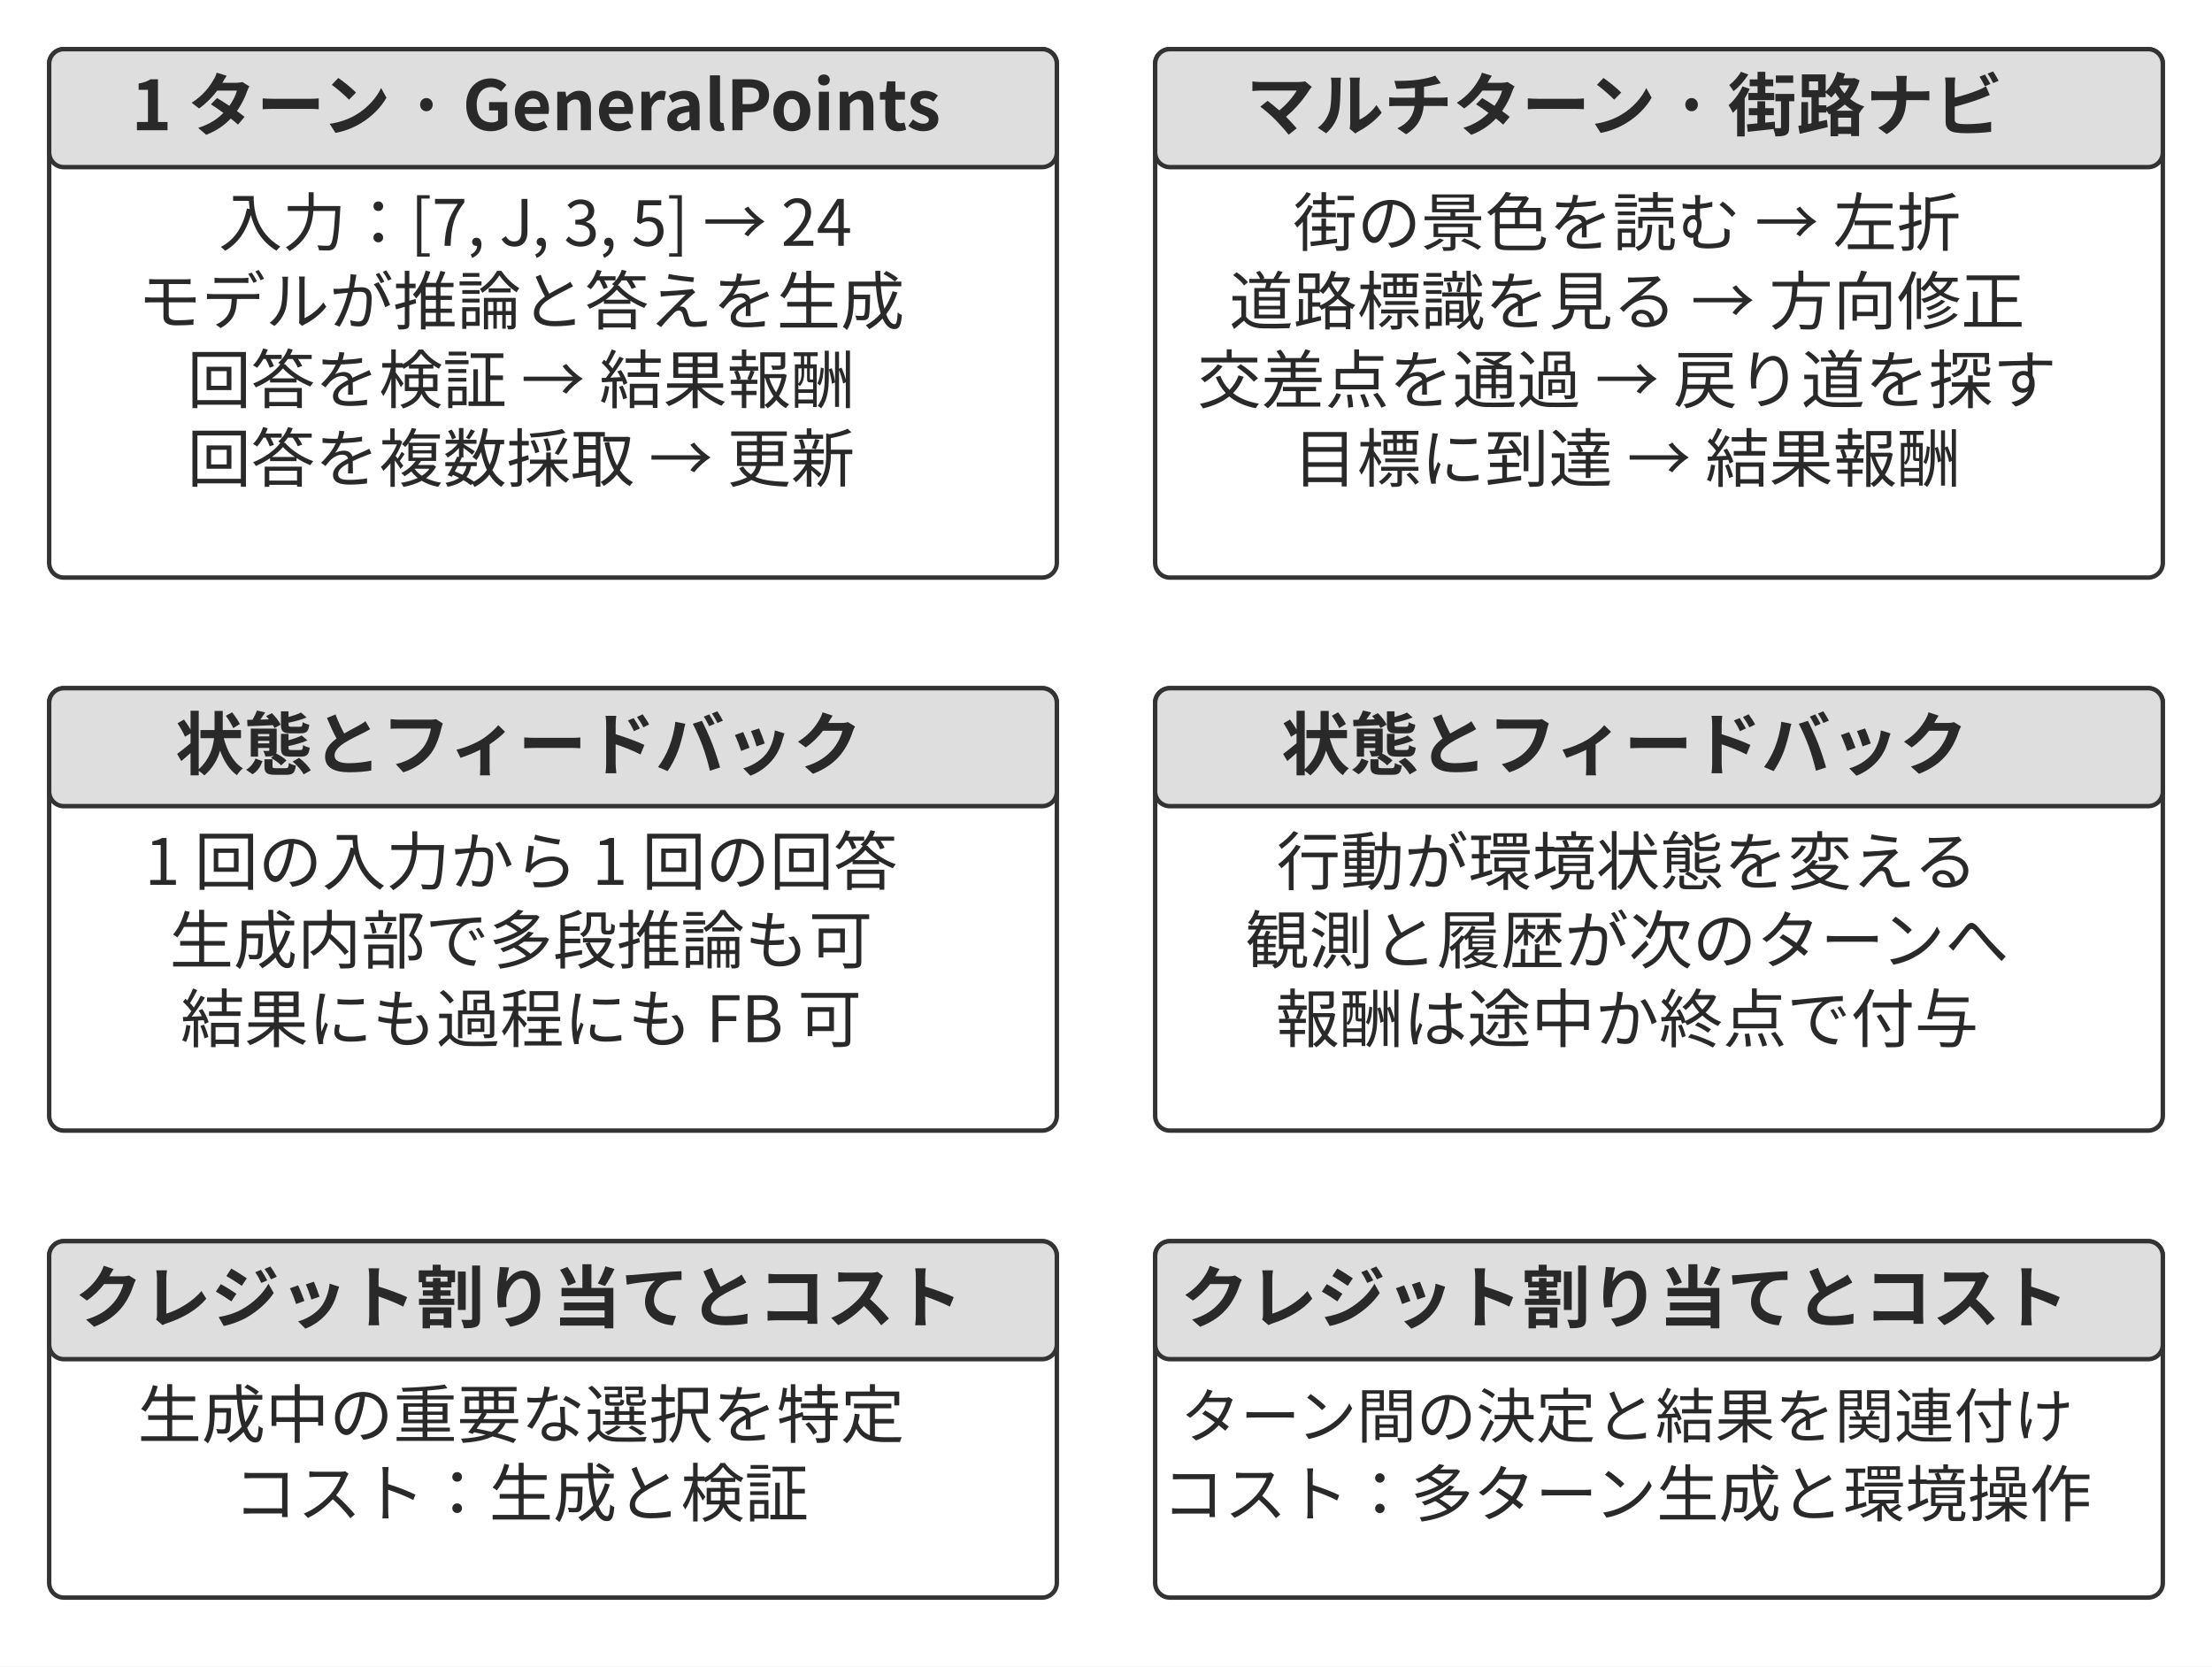
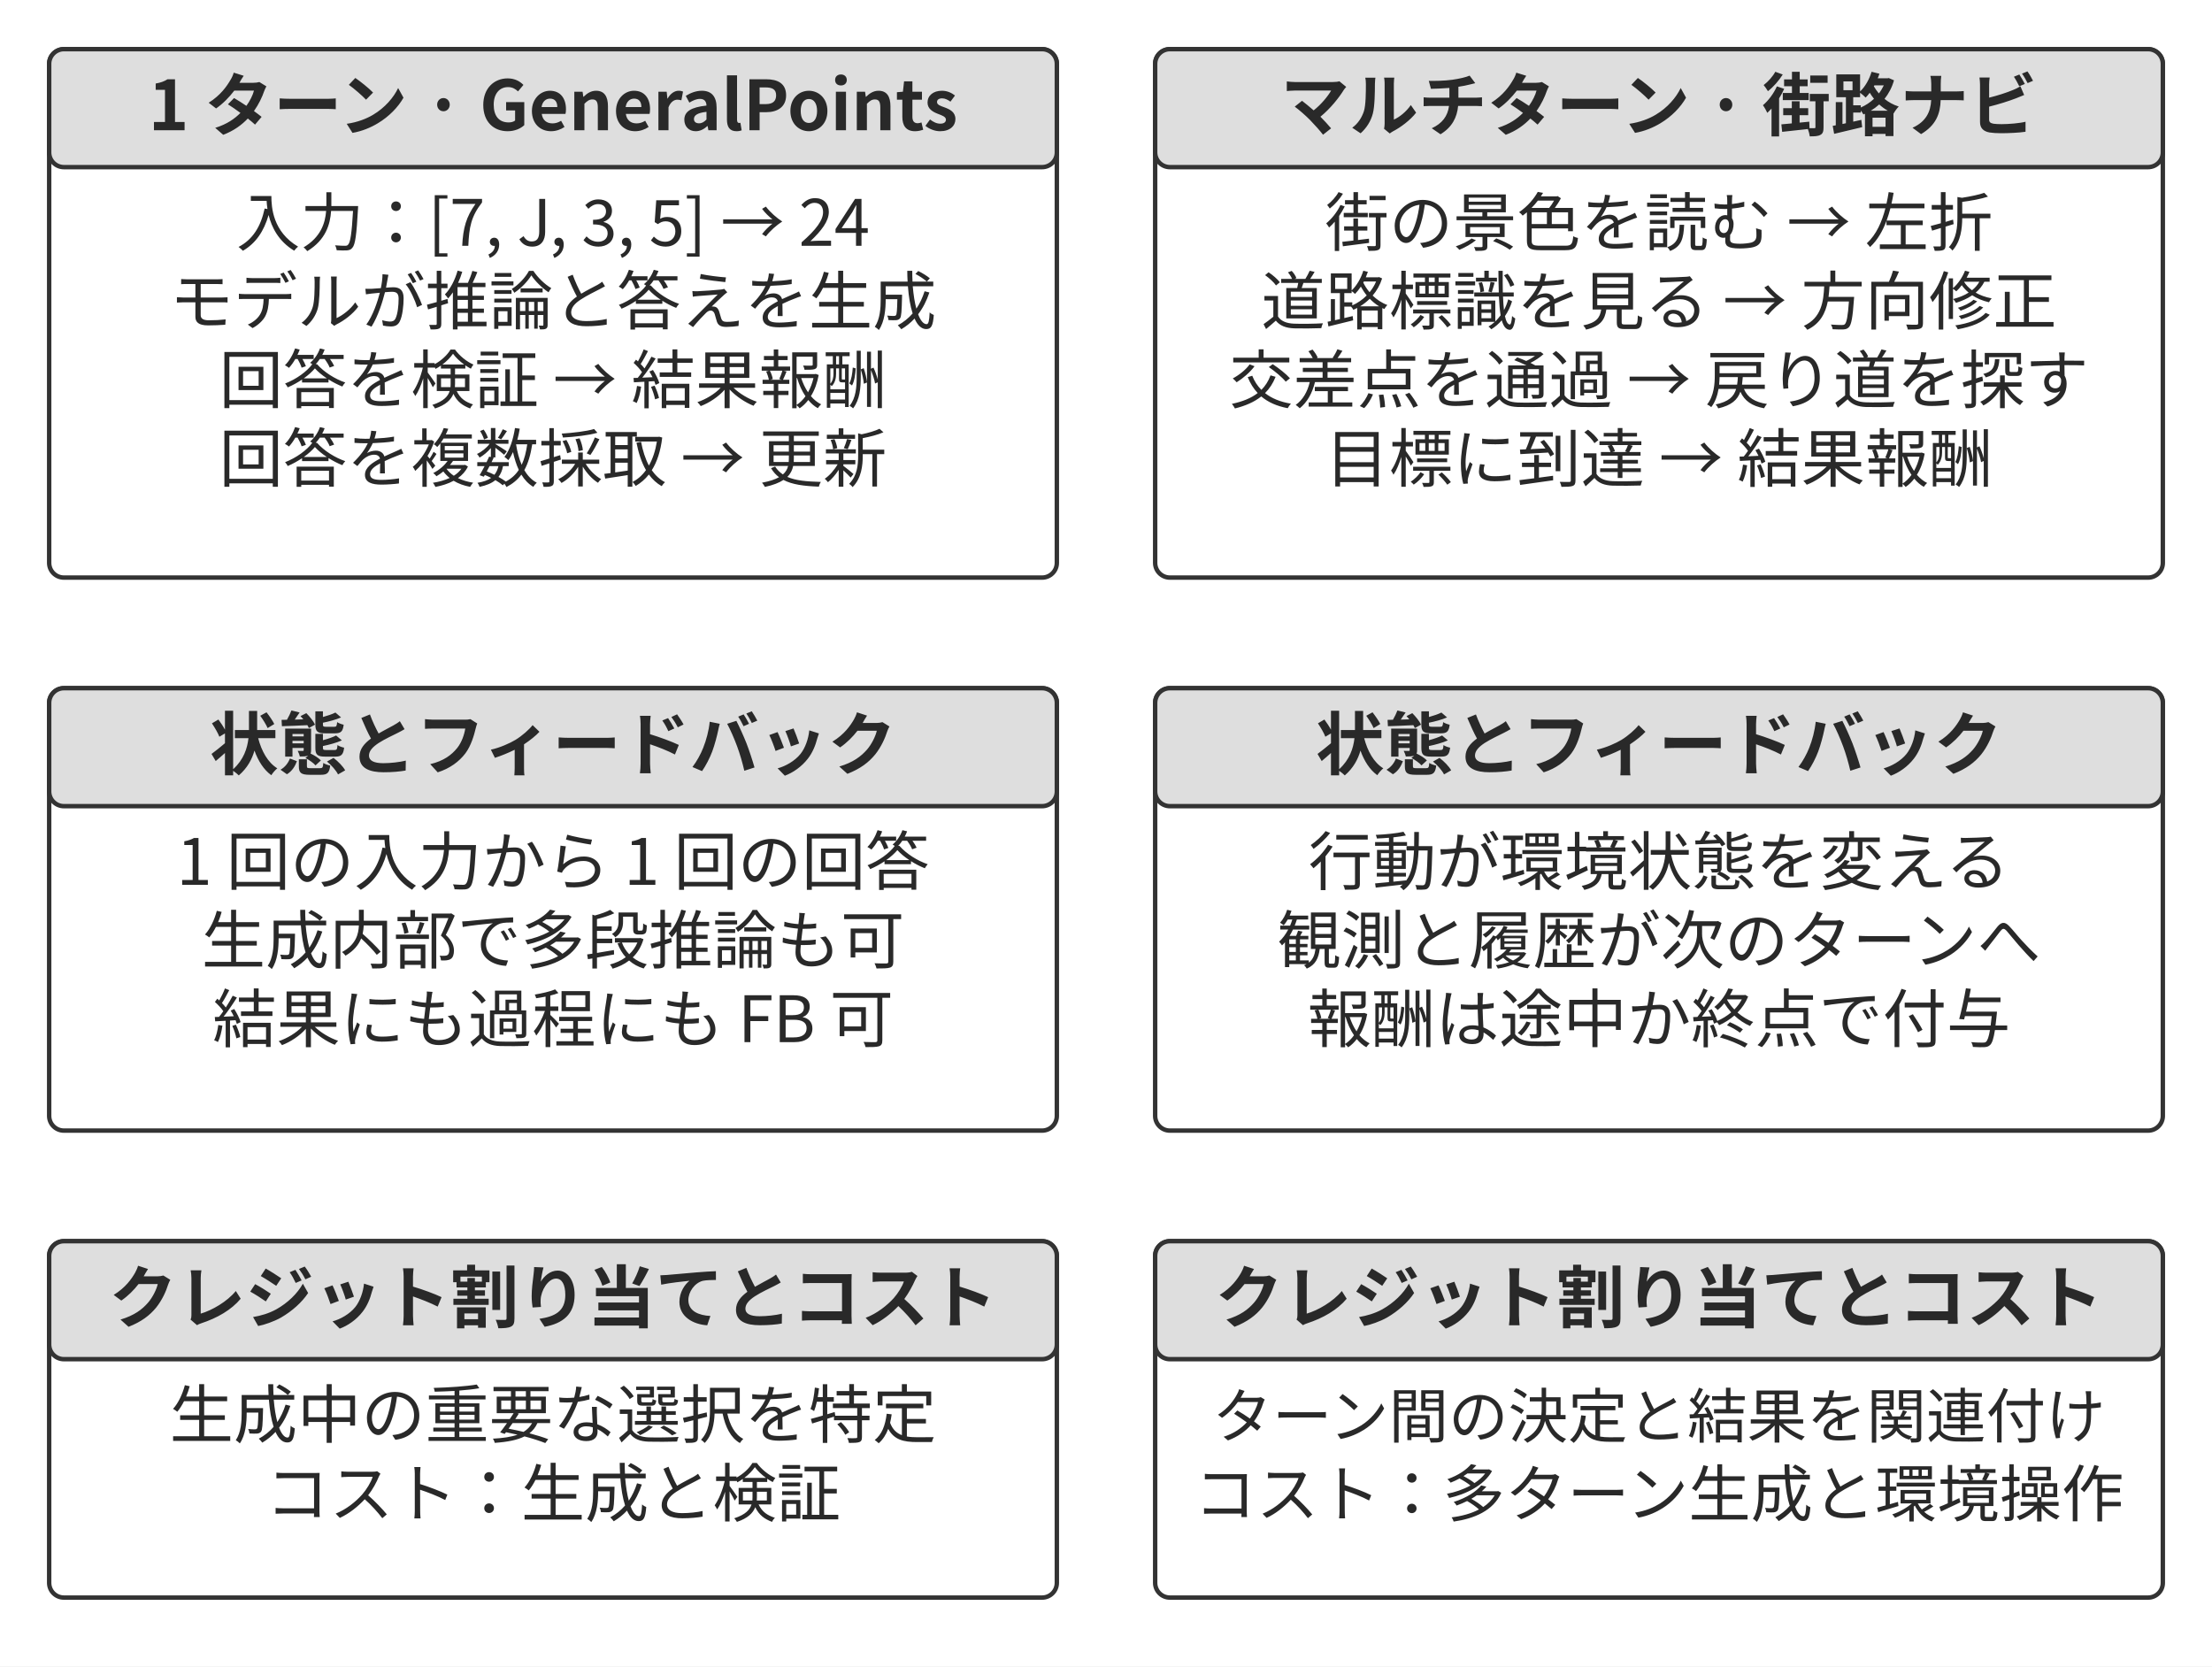
<svg xmlns="http://www.w3.org/2000/svg" width="106.000mm" height="79.853mm" viewBox="0 0 900 678" role="img" aria-labelledby="title desc">
  <defs>
    <marker id="arrow" viewBox="0 0 10 10" refX="9" refY="5" markerWidth="7" markerHeight="7" orient="auto-start-reverse">
      <path d="M0 0 L10 5 L0 10 Z" fill="#333333" />
    </marker>
  </defs>
  <rect width="900" height="678" fill="#ffffff" y="0" />
  <rect x="20" y="20" width="410" height="215" rx="6" fill="#ffffff" stroke="#333333" stroke-width="1.8" />
  <rect x="20" y="20" width="410" height="48" rx="6" fill="#dedede" stroke="#333333" stroke-width="1.8" />
-   <text x="218.07" y="53" text-anchor="middle" font-family="&quot;Noto Sans CJK JP&quot;, &quot;Source Han Sans JP&quot;, &quot;Hiragino Sans&quot;, &quot;Yu Gothic&quot;, sans-serif" font-size="28.0" font-weight="700" fill="#292929">1 ターン · GeneralPoints</text>
-   <text x="217.79" y="100" text-anchor="middle" font-family="&quot;Noto Sans CJK JP&quot;, &quot;Source Han Sans JP&quot;, &quot;Hiragino Sans&quot;, &quot;Yu Gothic&quot;, sans-serif" font-size="26.0" font-weight="400" fill="#292929">入力：[7, J, 3, 5] → 24</text>
-   <text x="212" y="132" text-anchor="middle" font-family="&quot;Noto Sans CJK JP&quot;, &quot;Source Han Sans JP&quot;, &quot;Hiragino Sans&quot;, &quot;Yu Gothic&quot;, sans-serif" font-size="26.0" font-weight="400" fill="#292929">モデルが推論と答えを生成</text>
-   <text x="212" y="164" text-anchor="middle" font-family="&quot;Noto Sans CJK JP&quot;, &quot;Source Han Sans JP&quot;, &quot;Hiragino Sans&quot;, &quot;Yu Gothic&quot;, sans-serif" font-size="26.0" font-weight="400" fill="#292929">回答を検証 → 結果報酬</text>
-   <text x="212" y="196" text-anchor="middle" font-family="&quot;Noto Sans CJK JP&quot;, &quot;Source Han Sans JP&quot;, &quot;Hiragino Sans&quot;, &quot;Yu Gothic&quot;, sans-serif" font-size="26.0" font-weight="400" fill="#292929">回答を複数採取 → 更新</text>
+   <text x="225" y="53" text-anchor="middle" font-family="&quot;Noto Sans CJK JP&quot;, &quot;Source Han Sans JP&quot;, &quot;Hiragino Sans&quot;, &quot;Yu Gothic&quot;, sans-serif" font-size="28.0" font-weight="700" fill="#292929">1 ターン · GeneralPoints</text>
+   <text x="225" y="100" text-anchor="middle" font-family="&quot;Noto Sans CJK JP&quot;, &quot;Source Han Sans JP&quot;, &quot;Hiragino Sans&quot;, &quot;Yu Gothic&quot;, sans-serif" font-size="26.0" font-weight="400" fill="#292929">入力：[7, J, 3, 5] → 24</text>
+   <text x="225" y="132" text-anchor="middle" font-family="&quot;Noto Sans CJK JP&quot;, &quot;Source Han Sans JP&quot;, &quot;Hiragino Sans&quot;, &quot;Yu Gothic&quot;, sans-serif" font-size="26.0" font-weight="400" fill="#292929">モデルが推論と答えを生成</text>
+   <text x="225" y="164" text-anchor="middle" font-family="&quot;Noto Sans CJK JP&quot;, &quot;Source Han Sans JP&quot;, &quot;Hiragino Sans&quot;, &quot;Yu Gothic&quot;, sans-serif" font-size="26.0" font-weight="400" fill="#292929">回答を検証 → 結果報酬</text>
+   <text x="225" y="196" text-anchor="middle" font-family="&quot;Noto Sans CJK JP&quot;, &quot;Source Han Sans JP&quot;, &quot;Hiragino Sans&quot;, &quot;Yu Gothic&quot;, sans-serif" font-size="26.0" font-weight="400" fill="#292929">回答を複数採取 → 更新</text>
  <rect x="470" y="20" width="410" height="215" rx="6" fill="#ffffff" stroke="#333333" stroke-width="1.8" />
  <rect x="470" y="20" width="410" height="48" rx="6" fill="#dedede" stroke="#333333" stroke-width="1.8" />
-   <text x="661" y="53" text-anchor="middle" font-family="&quot;Noto Sans CJK JP&quot;, &quot;Source Han Sans JP&quot;, &quot;Hiragino Sans&quot;, &quot;Yu Gothic&quot;, sans-serif" font-size="28.0" font-weight="700" fill="#292929">マルチターン · 街路ナビ</text>
-   <text x="662" y="100" text-anchor="middle" font-family="&quot;Noto Sans CJK JP&quot;, &quot;Source Han Sans JP&quot;, &quot;Hiragino Sans&quot;, &quot;Yu Gothic&quot;, sans-serif" font-size="26.0" font-weight="400" fill="#292929">街の景色を読む → 左折</text>
-   <text x="662" y="132" text-anchor="middle" font-family="&quot;Noto Sans CJK JP&quot;, &quot;Source Han Sans JP&quot;, &quot;Hiragino Sans&quot;, &quot;Yu Gothic&quot;, sans-serif" font-size="26.0" font-weight="400" fill="#292929">道路標識を見る → 方向修正</text>
-   <text x="662" y="164" text-anchor="middle" font-family="&quot;Noto Sans CJK JP&quot;, &quot;Source Han Sans JP&quot;, &quot;Hiragino Sans&quot;, &quot;Yu Gothic&quot;, sans-serif" font-size="26.0" font-weight="400" fill="#292929">交差点を通過 → 戻り道を探す</text>
-   <text x="662" y="196" text-anchor="middle" font-family="&quot;Noto Sans CJK JP&quot;, &quot;Source Han Sans JP&quot;, &quot;Hiragino Sans&quot;, &quot;Yu Gothic&quot;, sans-serif" font-size="26.0" font-weight="400" fill="#292929">目標に到達 → 結果報酬</text>
+   <text x="675" y="53" text-anchor="middle" font-family="&quot;Noto Sans CJK JP&quot;, &quot;Source Han Sans JP&quot;, &quot;Hiragino Sans&quot;, &quot;Yu Gothic&quot;, sans-serif" font-size="28.0" font-weight="700" fill="#292929">マルチターン · 街路ナビ</text>
+   <text x="675" y="100" text-anchor="middle" font-family="&quot;Noto Sans CJK JP&quot;, &quot;Source Han Sans JP&quot;, &quot;Hiragino Sans&quot;, &quot;Yu Gothic&quot;, sans-serif" font-size="26.0" font-weight="400" fill="#292929">街の景色を読む → 左折</text>
+   <text x="675" y="132" text-anchor="middle" font-family="&quot;Noto Sans CJK JP&quot;, &quot;Source Han Sans JP&quot;, &quot;Hiragino Sans&quot;, &quot;Yu Gothic&quot;, sans-serif" font-size="26.0" font-weight="400" fill="#292929">道路標識を見る → 方向修正</text>
+   <text x="675" y="164" text-anchor="middle" font-family="&quot;Noto Sans CJK JP&quot;, &quot;Source Han Sans JP&quot;, &quot;Hiragino Sans&quot;, &quot;Yu Gothic&quot;, sans-serif" font-size="26.0" font-weight="400" fill="#292929">交差点を通過 → 戻り道を探す</text>
+   <text x="675" y="196" text-anchor="middle" font-family="&quot;Noto Sans CJK JP&quot;, &quot;Source Han Sans JP&quot;, &quot;Hiragino Sans&quot;, &quot;Yu Gothic&quot;, sans-serif" font-size="26.0" font-weight="400" fill="#292929">目標に到達 → 結果報酬</text>
  <rect x="20" y="280" width="410" height="180" rx="6" fill="#ffffff" stroke="#333333" stroke-width="1.8" />
  <rect x="20" y="280" width="410" height="48" rx="6" fill="#dedede" stroke="#333333" stroke-width="1.8" />
-   <text x="211" y="313" text-anchor="middle" font-family="&quot;Noto Sans CJK JP&quot;, &quot;Source Han Sans JP&quot;, &quot;Hiragino Sans&quot;, &quot;Yu Gothic&quot;, sans-serif" font-size="28.0" font-weight="700" fill="#292929">状態とフィードバック</text>
-   <text x="212" y="360" text-anchor="middle" font-family="&quot;Noto Sans CJK JP&quot;, &quot;Source Han Sans JP&quot;, &quot;Hiragino Sans&quot;, &quot;Yu Gothic&quot;, sans-serif" font-size="26.0" font-weight="400" fill="#292929">1 回の入力から 1 回の回答</text>
-   <text x="212" y="392" text-anchor="middle" font-family="&quot;Noto Sans CJK JP&quot;, &quot;Source Han Sans JP&quot;, &quot;Hiragino Sans&quot;, &quot;Yu Gothic&quot;, sans-serif" font-size="26.0" font-weight="400" fill="#292929">生成内部で多段推論も可</text>
-   <text x="212" y="424" text-anchor="middle" font-family="&quot;Noto Sans CJK JP&quot;, &quot;Source Han Sans JP&quot;, &quot;Hiragino Sans&quot;, &quot;Yu Gothic&quot;, sans-serif" font-size="26.0" font-weight="400" fill="#292929">結果にも過程にも FB 可</text>
+   <text x="225" y="313" text-anchor="middle" font-family="&quot;Noto Sans CJK JP&quot;, &quot;Source Han Sans JP&quot;, &quot;Hiragino Sans&quot;, &quot;Yu Gothic&quot;, sans-serif" font-size="28.0" font-weight="700" fill="#292929">状態とフィードバック</text>
+   <text x="225" y="360" text-anchor="middle" font-family="&quot;Noto Sans CJK JP&quot;, &quot;Source Han Sans JP&quot;, &quot;Hiragino Sans&quot;, &quot;Yu Gothic&quot;, sans-serif" font-size="26.0" font-weight="400" fill="#292929">1 回の入力から 1 回の回答</text>
+   <text x="225" y="392" text-anchor="middle" font-family="&quot;Noto Sans CJK JP&quot;, &quot;Source Han Sans JP&quot;, &quot;Hiragino Sans&quot;, &quot;Yu Gothic&quot;, sans-serif" font-size="26.0" font-weight="400" fill="#292929">生成内部で多段推論も可</text>
+   <text x="225" y="424" text-anchor="middle" font-family="&quot;Noto Sans CJK JP&quot;, &quot;Source Han Sans JP&quot;, &quot;Hiragino Sans&quot;, &quot;Yu Gothic&quot;, sans-serif" font-size="26.0" font-weight="400" fill="#292929">結果にも過程にも FB 可</text>
  <rect x="470" y="280" width="410" height="180" rx="6" fill="#ffffff" stroke="#333333" stroke-width="1.8" />
  <rect x="470" y="280" width="410" height="48" rx="6" fill="#dedede" stroke="#333333" stroke-width="1.8" />
-   <text x="661" y="313" text-anchor="middle" font-family="&quot;Noto Sans CJK JP&quot;, &quot;Source Han Sans JP&quot;, &quot;Hiragino Sans&quot;, &quot;Yu Gothic&quot;, sans-serif" font-size="28.0" font-weight="700" fill="#292929">状態とフィードバック</text>
-   <text x="662" y="360" text-anchor="middle" font-family="&quot;Noto Sans CJK JP&quot;, &quot;Source Han Sans JP&quot;, &quot;Hiragino Sans&quot;, &quot;Yu Gothic&quot;, sans-serif" font-size="26.0" font-weight="400" fill="#292929">行動が環境状態を変える</text>
-   <text x="662" y="392" text-anchor="middle" font-family="&quot;Noto Sans CJK JP&quot;, &quot;Source Han Sans JP&quot;, &quot;Hiragino Sans&quot;, &quot;Yu Gothic&quot;, sans-serif" font-size="26.0" font-weight="400" fill="#292929">観測と履歴が次のターンへ</text>
-   <text x="662" y="424" text-anchor="middle" font-family="&quot;Noto Sans CJK JP&quot;, &quot;Source Han Sans JP&quot;, &quot;Hiragino Sans&quot;, &quot;Yu Gothic&quot;, sans-serif" font-size="26.0" font-weight="400" fill="#292929">報酬は途中か終点で付与</text>
+   <text x="675" y="313" text-anchor="middle" font-family="&quot;Noto Sans CJK JP&quot;, &quot;Source Han Sans JP&quot;, &quot;Hiragino Sans&quot;, &quot;Yu Gothic&quot;, sans-serif" font-size="28.0" font-weight="700" fill="#292929">状態とフィードバック</text>
+   <text x="675" y="360" text-anchor="middle" font-family="&quot;Noto Sans CJK JP&quot;, &quot;Source Han Sans JP&quot;, &quot;Hiragino Sans&quot;, &quot;Yu Gothic&quot;, sans-serif" font-size="26.0" font-weight="400" fill="#292929">行動が環境状態を変える</text>
+   <text x="675" y="392" text-anchor="middle" font-family="&quot;Noto Sans CJK JP&quot;, &quot;Source Han Sans JP&quot;, &quot;Hiragino Sans&quot;, &quot;Yu Gothic&quot;, sans-serif" font-size="26.0" font-weight="400" fill="#292929">観測と履歴が次のターンへ</text>
+   <text x="675" y="424" text-anchor="middle" font-family="&quot;Noto Sans CJK JP&quot;, &quot;Source Han Sans JP&quot;, &quot;Hiragino Sans&quot;, &quot;Yu Gothic&quot;, sans-serif" font-size="26.0" font-weight="400" fill="#292929">報酬は途中か終点で付与</text>
  <rect x="20" y="505" width="410" height="145" rx="6" fill="#ffffff" stroke="#333333" stroke-width="1.8" />
  <rect x="20" y="505" width="410" height="48" rx="6" fill="#dedede" stroke="#333333" stroke-width="1.8" />
-   <text x="211" y="538" text-anchor="middle" font-family="&quot;Noto Sans CJK JP&quot;, &quot;Source Han Sans JP&quot;, &quot;Hiragino Sans&quot;, &quot;Yu Gothic&quot;, sans-serif" font-size="27.8" font-weight="700" fill="#292929">クレジット割り当てとコスト</text>
-   <text x="212" y="585" text-anchor="middle" font-family="&quot;Noto Sans CJK JP&quot;, &quot;Source Han Sans JP&quot;, &quot;Hiragino Sans&quot;, &quot;Yu Gothic&quot;, sans-serif" font-size="26.0" font-weight="400" fill="#292929">生成中の重要な選択を特定</text>
-   <text x="212" y="617" text-anchor="middle" font-family="&quot;Noto Sans CJK JP&quot;, &quot;Source Han Sans JP&quot;, &quot;Hiragino Sans&quot;, &quot;Yu Gothic&quot;, sans-serif" font-size="26.0" font-weight="400" fill="#292929">コスト：生成と検証</text>
+   <text x="225" y="538" text-anchor="middle" font-family="&quot;Noto Sans CJK JP&quot;, &quot;Source Han Sans JP&quot;, &quot;Hiragino Sans&quot;, &quot;Yu Gothic&quot;, sans-serif" font-size="27.8" font-weight="700" fill="#292929">クレジット割り当てとコスト</text>
+   <text x="225" y="585" text-anchor="middle" font-family="&quot;Noto Sans CJK JP&quot;, &quot;Source Han Sans JP&quot;, &quot;Hiragino Sans&quot;, &quot;Yu Gothic&quot;, sans-serif" font-size="26.0" font-weight="400" fill="#292929">生成中の重要な選択を特定</text>
+   <text x="225" y="617" text-anchor="middle" font-family="&quot;Noto Sans CJK JP&quot;, &quot;Source Han Sans JP&quot;, &quot;Hiragino Sans&quot;, &quot;Yu Gothic&quot;, sans-serif" font-size="26.0" font-weight="400" fill="#292929">コスト：生成と検証</text>
  <rect x="470" y="505" width="410" height="145" rx="6" fill="#ffffff" stroke="#333333" stroke-width="1.8" />
  <rect x="470" y="505" width="410" height="48" rx="6" fill="#dedede" stroke="#333333" stroke-width="1.8" />
-   <text x="661" y="538" text-anchor="middle" font-family="&quot;Noto Sans CJK JP&quot;, &quot;Source Han Sans JP&quot;, &quot;Hiragino Sans&quot;, &quot;Yu Gothic&quot;, sans-serif" font-size="27.8" font-weight="700" fill="#292929">クレジット割り当てとコスト</text>
-   <text x="662" y="585" text-anchor="middle" font-family="&quot;Noto Sans CJK JP&quot;, &quot;Source Han Sans JP&quot;, &quot;Hiragino Sans&quot;, &quot;Yu Gothic&quot;, sans-serif" font-size="24.3" font-weight="400" fill="#292929">ターン間の決定と結果を関連付け</text>
-   <text x="662" y="617" text-anchor="middle" font-family="&quot;Noto Sans CJK JP&quot;, &quot;Source Han Sans JP&quot;, &quot;Hiragino Sans&quot;, &quot;Yu Gothic&quot;, sans-serif" font-size="25.3" font-weight="400" fill="#292929">コスト：多ターン生成と環境操作</text>
+   <text x="675" y="538" text-anchor="middle" font-family="&quot;Noto Sans CJK JP&quot;, &quot;Source Han Sans JP&quot;, &quot;Hiragino Sans&quot;, &quot;Yu Gothic&quot;, sans-serif" font-size="27.8" font-weight="700" fill="#292929">クレジット割り当てとコスト</text>
+   <text x="675" y="585" text-anchor="middle" font-family="&quot;Noto Sans CJK JP&quot;, &quot;Source Han Sans JP&quot;, &quot;Hiragino Sans&quot;, &quot;Yu Gothic&quot;, sans-serif" font-size="24.3" font-weight="400" fill="#292929">ターン間の決定と結果を関連付け</text>
+   <text x="675" y="617" text-anchor="middle" font-family="&quot;Noto Sans CJK JP&quot;, &quot;Source Han Sans JP&quot;, &quot;Hiragino Sans&quot;, &quot;Yu Gothic&quot;, sans-serif" font-size="25.3" font-weight="400" fill="#292929">コスト：多ターン生成と環境操作</text>
  <defs />
</svg>
